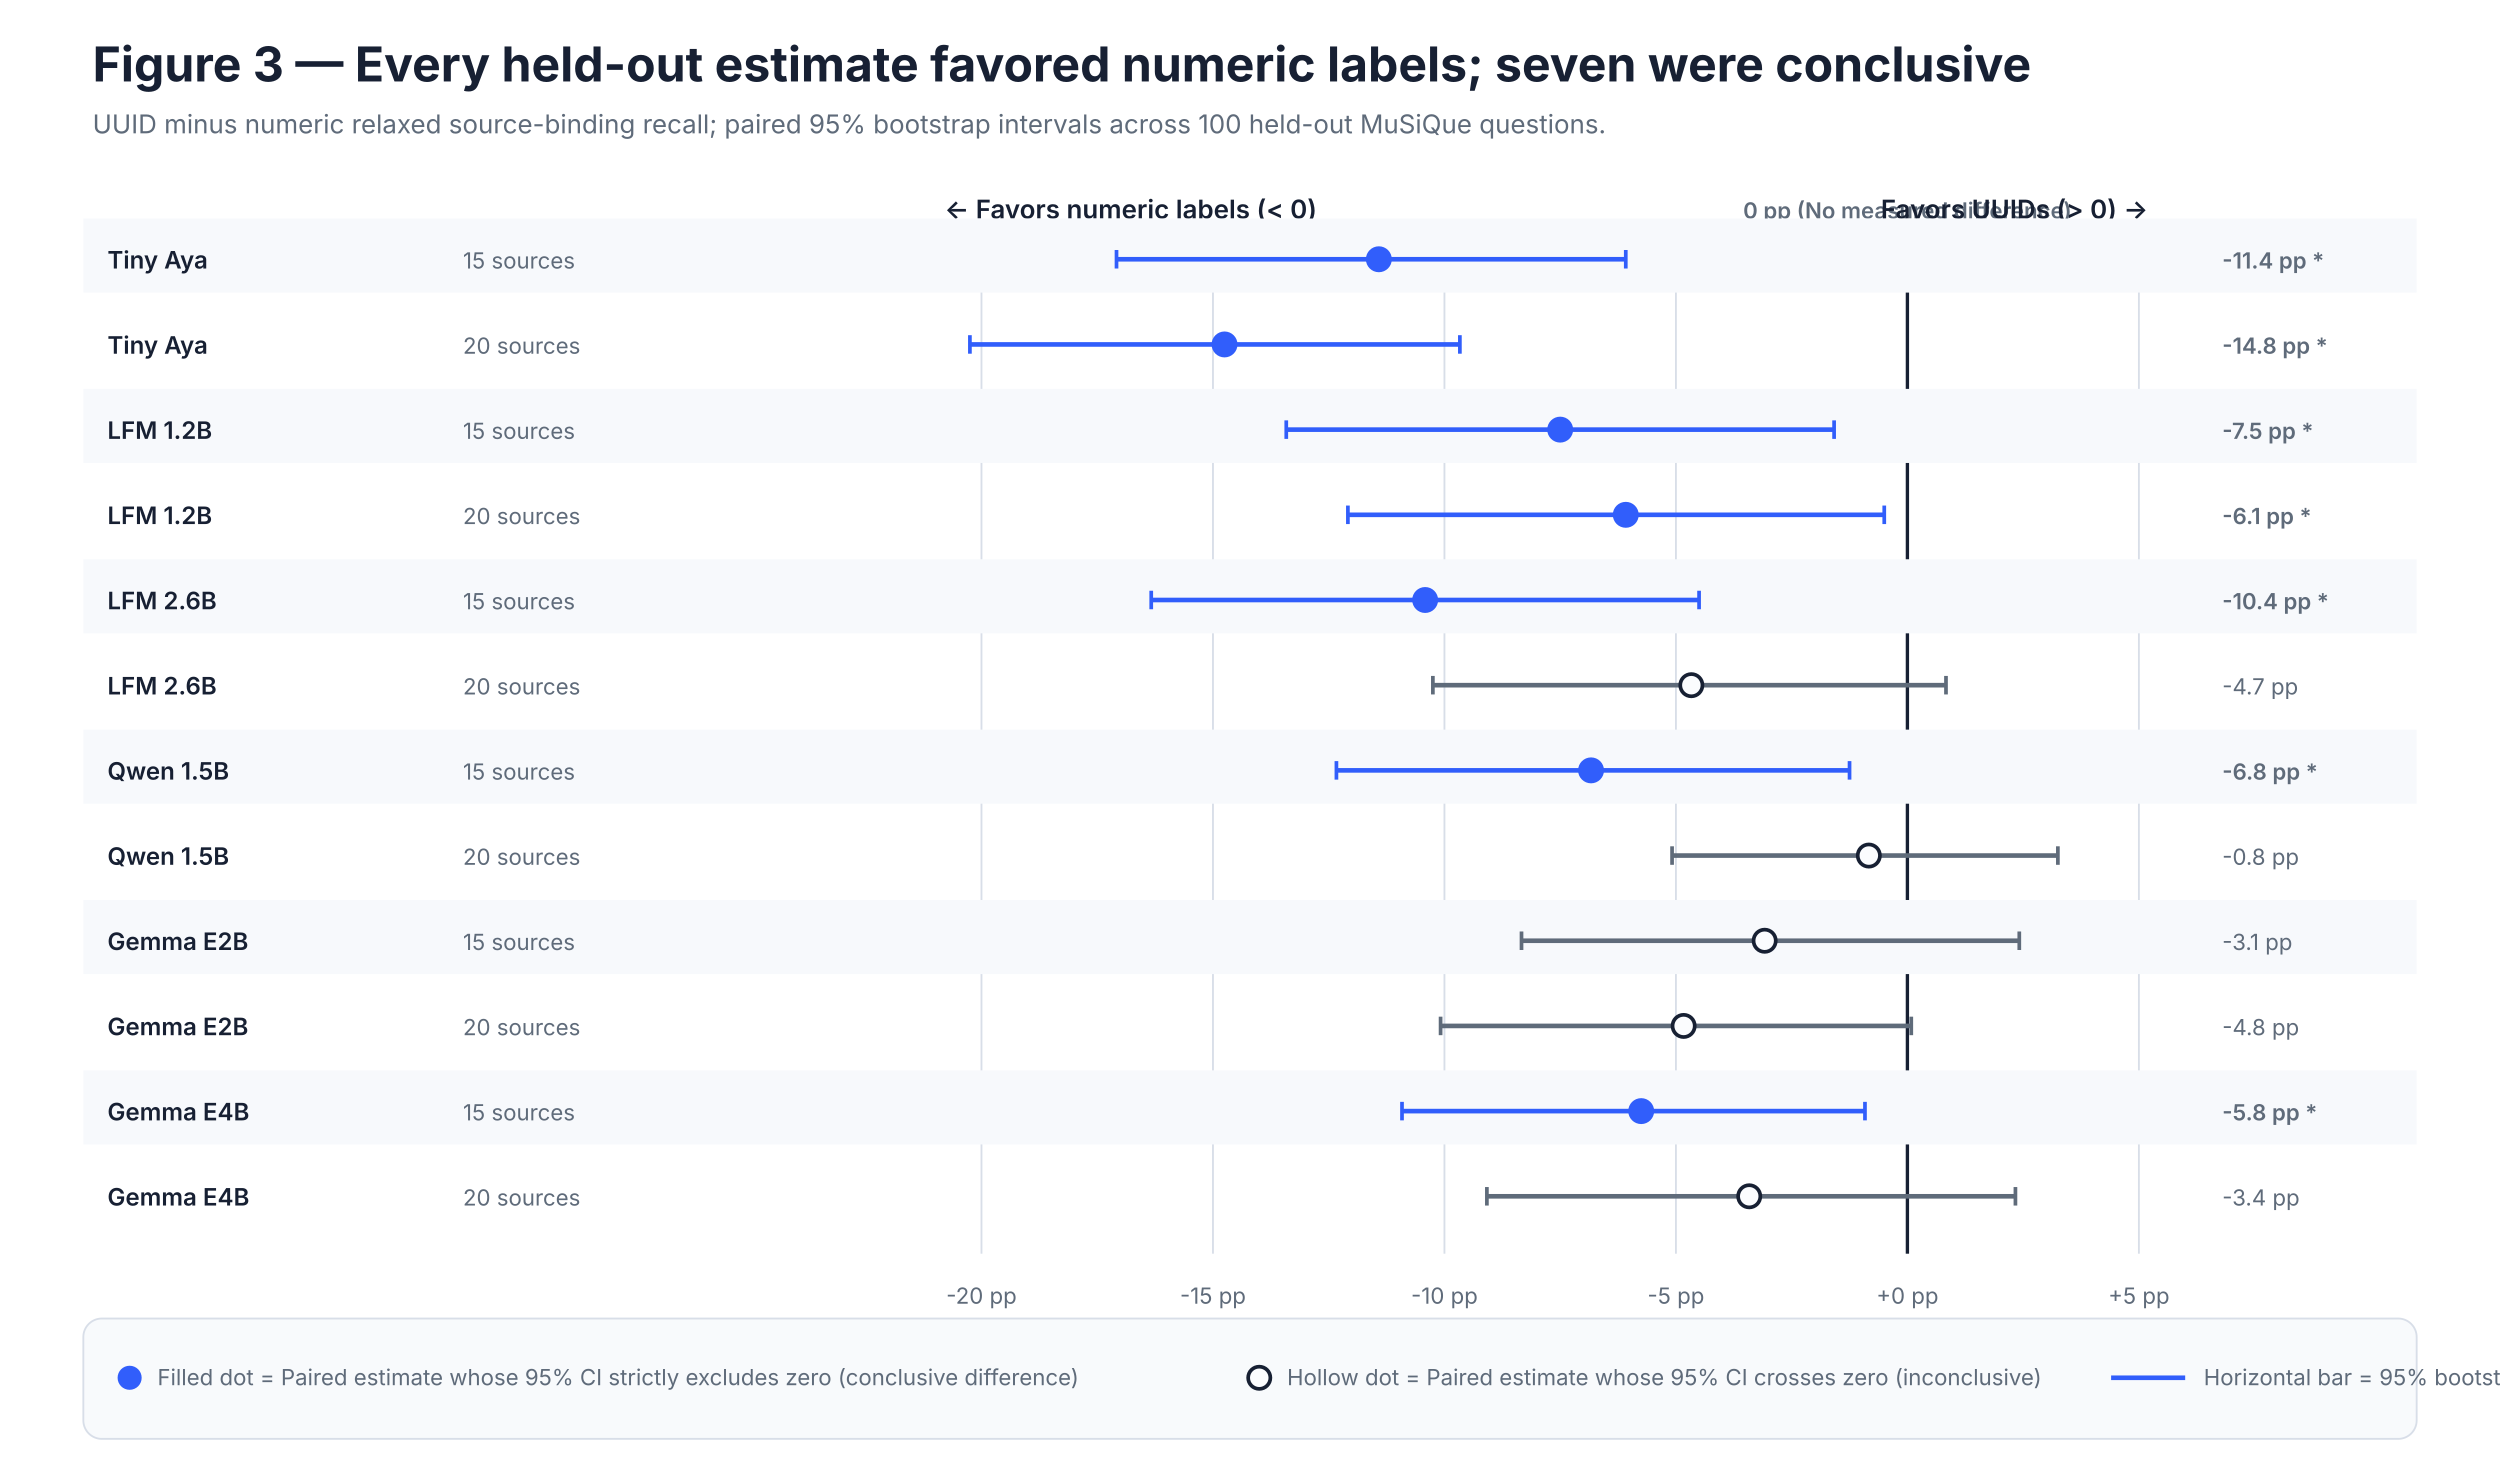
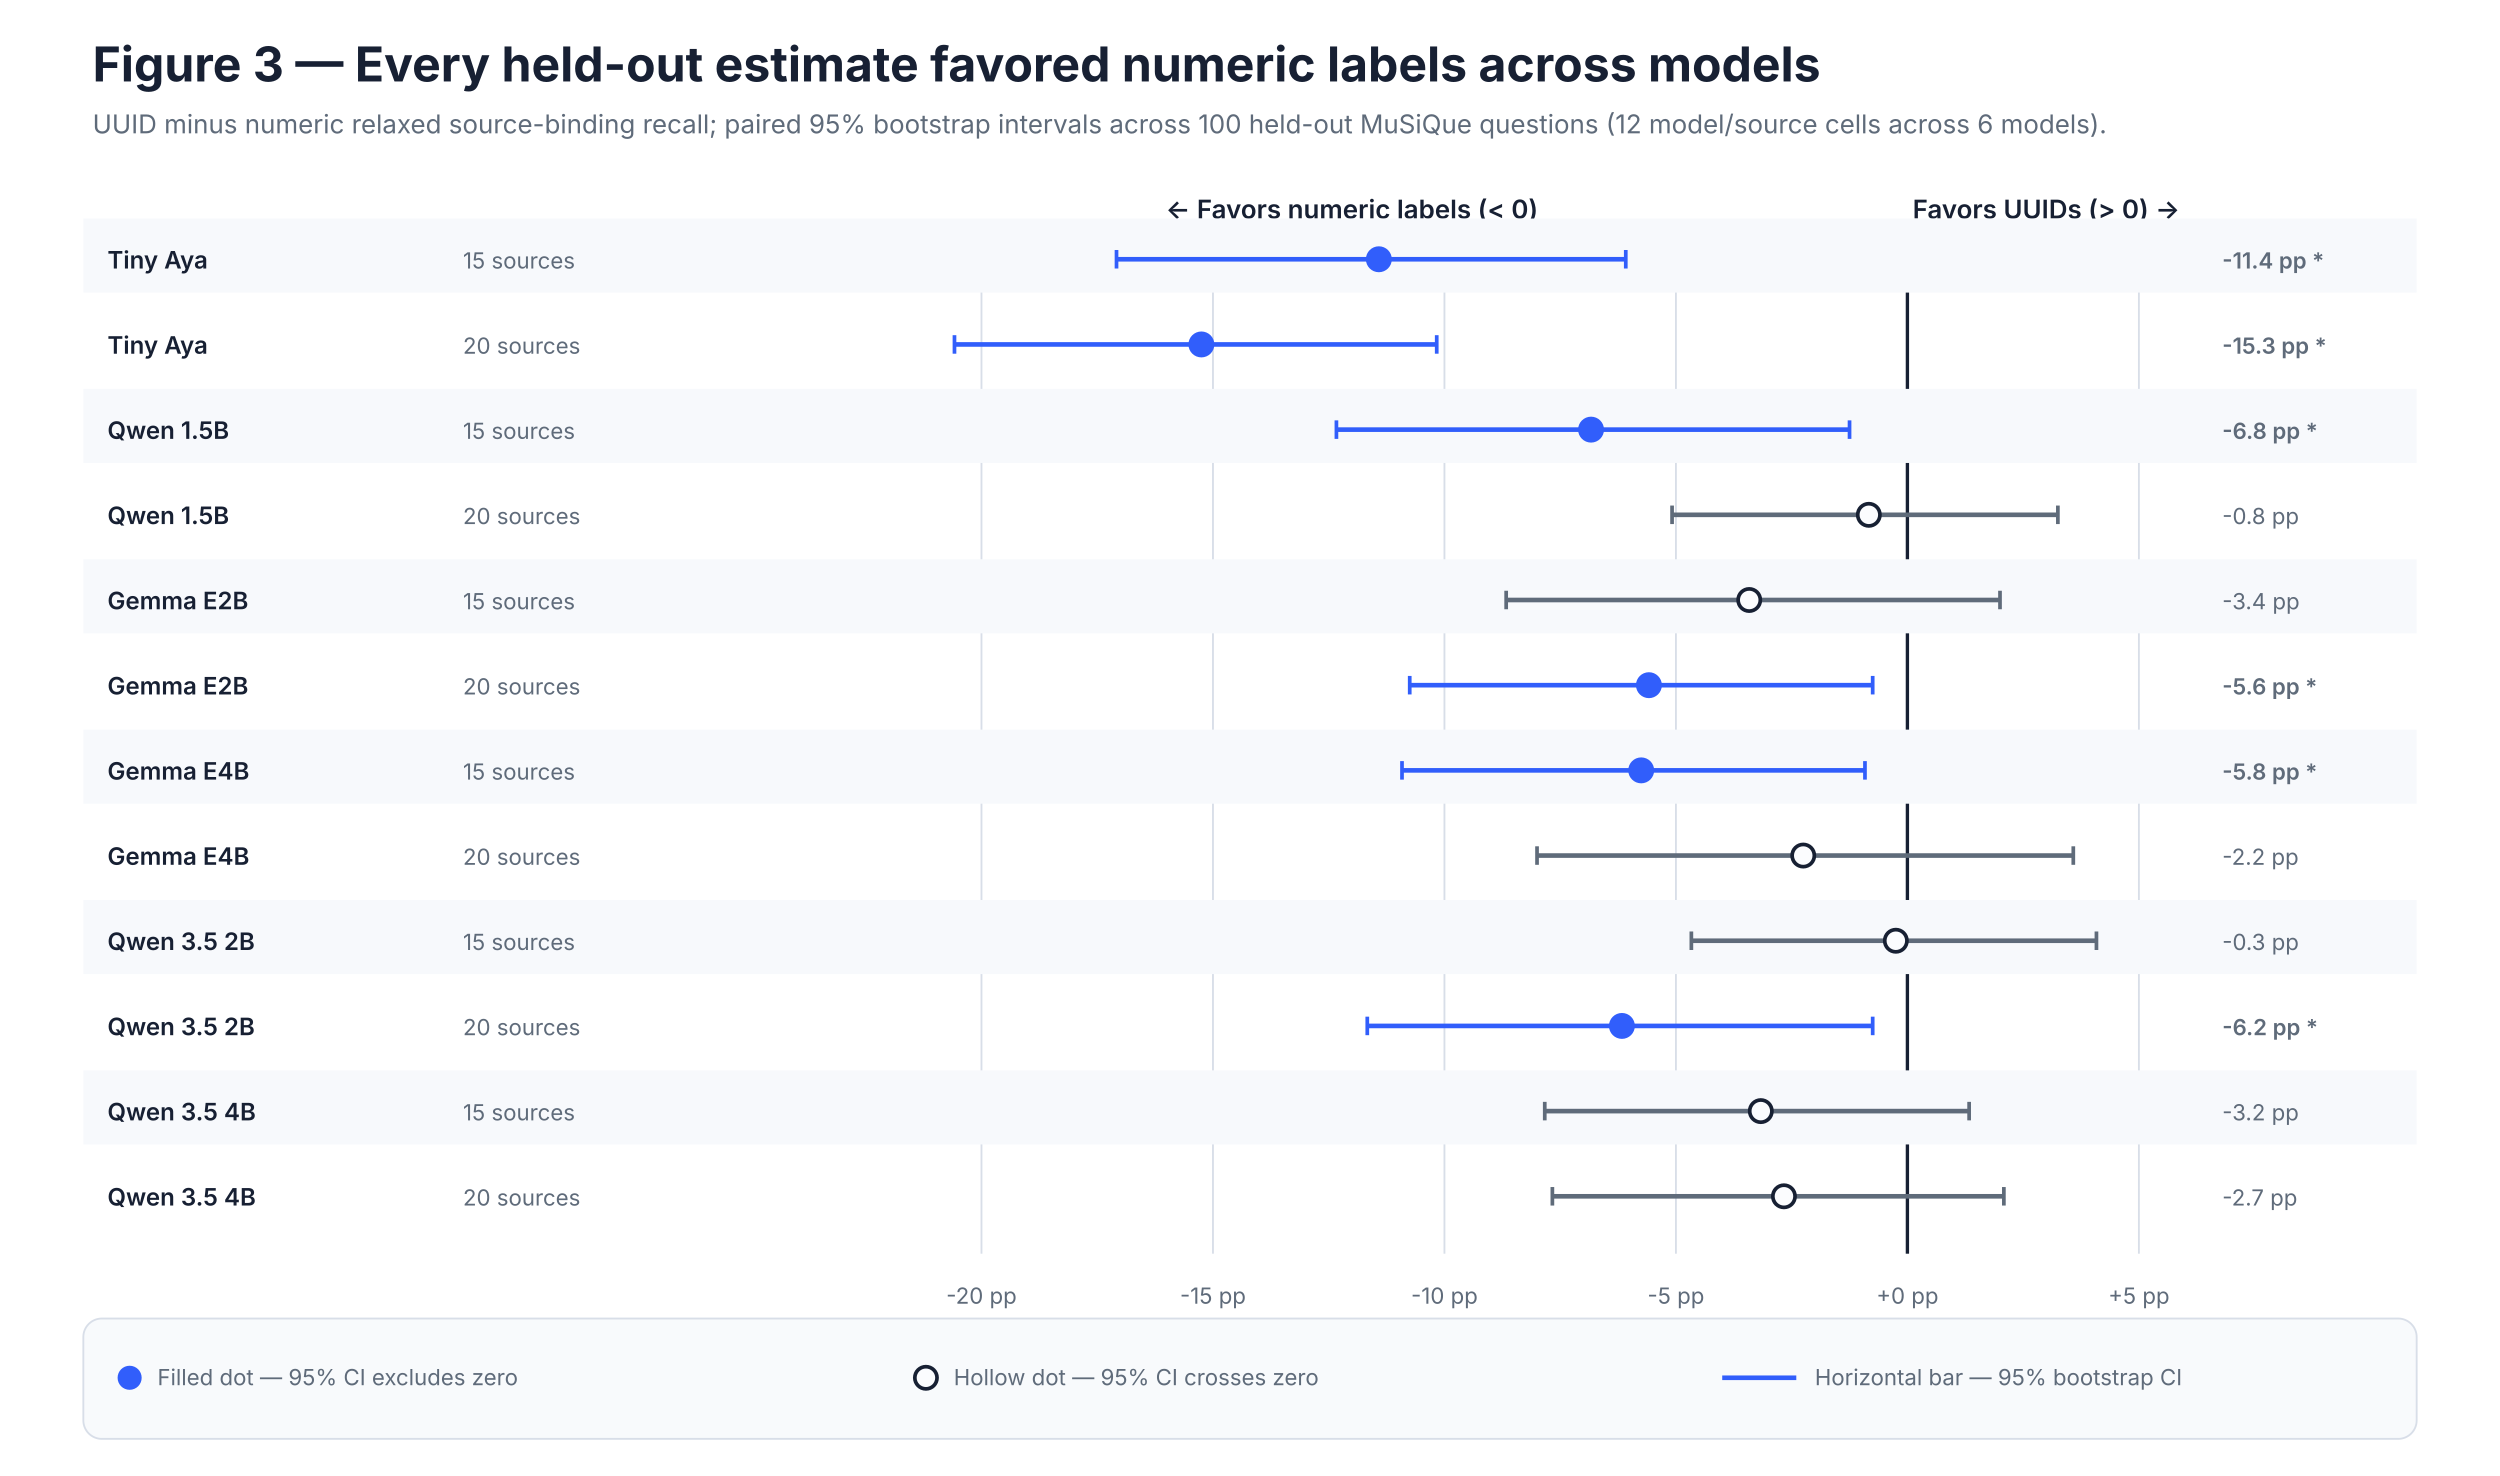
<svg xmlns="http://www.w3.org/2000/svg" viewBox="0 0 1350 797" role="img" aria-labelledby="title desc">
  <style>
text{font-family:Inter,ui-sans-serif,system-ui,-apple-system,BlinkMacSystemFont,'Segoe UI',sans-serif;fill:#172033}
.title{font-size:26px;font-weight:700}.subtitle{font-size:14px;fill:#5f6b7a}
.label{font-size:14px;font-weight:600}.body{font-size:13px}.small{font-size:12px;fill:#5f6b7a}
.mono{font-family:'SFMono-Regular',Consolas,'Liberation Mono',monospace;font-size:12.5px}
.axis{stroke:#aeb8c8;stroke-width:1}.grid{stroke:#e5e9f0;stroke-width:1}.zero{stroke:#172033;stroke-width:1.5}
</style>
-   <text x="50" y="44" class="title" text-anchor="start">Figure 3 — Every held-out estimate favored numeric labels; seven were conclusive</text>
-   <text x="50" y="72" class="subtitle" text-anchor="start">UUID minus numeric relaxed source-binding recall; paired 95% bootstrap intervals across 100 held-out MuSiQue questions.</text>
+   <text x="50" y="44" class="title" text-anchor="start">Figure 3 — Every held-out estimate favored numeric labels across models</text>
+   <text x="50" y="72" class="subtitle" text-anchor="start">UUID minus numeric relaxed source-binding recall; paired 95% bootstrap intervals across 100 held-out MuSiQue questions (12 model/source cells across 6 models).</text>
  <line x1="530.0" y1="125" x2="530.0" y2="677" stroke="#d8dee8" stroke-width="1" />
  <text x="530.0" y="704" class="small" text-anchor="middle">-20 pp</text>
  <line x1="655.0" y1="125" x2="655.0" y2="677" stroke="#d8dee8" stroke-width="1" />
  <text x="655.0" y="704" class="small" text-anchor="middle">-15 pp</text>
  <line x1="780.0" y1="125" x2="780.0" y2="677" stroke="#d8dee8" stroke-width="1" />
  <text x="780.0" y="704" class="small" text-anchor="middle">-10 pp</text>
  <line x1="905.0" y1="125" x2="905.0" y2="677" stroke="#d8dee8" stroke-width="1" />
  <text x="905.0" y="704" class="small" text-anchor="middle">-5 pp</text>
  <line x1="1030.0" y1="125" x2="1030.0" y2="677" stroke="#172033" stroke-width="1.8" />
  <text x="1030.0" y="704" class="small" text-anchor="middle">+0 pp</text>
  <line x1="1155.0" y1="125" x2="1155.0" y2="677" stroke="#d8dee8" stroke-width="1" />
  <text x="1155.0" y="704" class="small" text-anchor="middle">+5 pp</text>
-   <text x="1030.0" y="118" class="small" text-anchor="middle" font-weight="600">0 pp (No measured difference)</text>
-   <text x="510" y="118" class="label" text-anchor="start" fill="#315efb">← Favors numeric labels (&lt; 0)</text>
-   <text x="1160" y="118" class="label" text-anchor="end" fill="#5f6b7a">Favors UUIDs (&gt; 0) →</text>
+   <text x="730.0" y="118" class="label" text-anchor="middle" fill="#315efb">← Favors numeric labels (&lt; 0)</text>
+   <text x="1105.0" y="118" class="label" text-anchor="middle" fill="#5f6b7a">Favors UUIDs (&gt; 0) →</text>
  <rect x="45" y="118" width="1260" height="40" fill="#f7f9fc" />
  <text x="58" y="145" class="body" text-anchor="start" font-weight="600">Tiny Aya</text>
  <text x="250" y="145" class="small" text-anchor="start">15 sources</text>
  <line x1="602.917" y1="140" x2="877.917" y2="140" stroke="#315efb" stroke-width="2.5" />
  <line x1="602.917" y1="135" x2="602.917" y2="145" stroke="#315efb" stroke-width="2" />
  <line x1="877.917" y1="135" x2="877.917" y2="145" stroke="#315efb" stroke-width="2" />
  <circle cx="744.583" cy="140" r="6" fill="#315efb" stroke="#315efb" stroke-width="2" />
  <text x="1200" y="145" class="small" text-anchor="start" fill="#172033" font-weight="600">-11.4 pp *</text>
  <text x="58" y="191" class="body" text-anchor="start" font-weight="600">Tiny Aya</text>
  <text x="250" y="191" class="small" text-anchor="start">20 sources</text>
-   <line x1="523.75" y1="186" x2="788.333" y2="186" stroke="#315efb" stroke-width="2.5" />
-   <line x1="523.75" y1="181" x2="523.75" y2="191" stroke="#315efb" stroke-width="2" />
-   <line x1="788.333" y1="181" x2="788.333" y2="191" stroke="#315efb" stroke-width="2" />
-   <circle cx="661.25" cy="186" r="6" fill="#315efb" stroke="#315efb" stroke-width="2" />
-   <text x="1200" y="191" class="small" text-anchor="start" fill="#172033" font-weight="600">-14.8 pp *</text>
+   <line x1="515.417" y1="186" x2="775.833" y2="186" stroke="#315efb" stroke-width="2.5" />
+   <line x1="515.417" y1="181" x2="515.417" y2="191" stroke="#315efb" stroke-width="2" />
+   <line x1="775.833" y1="181" x2="775.833" y2="191" stroke="#315efb" stroke-width="2" />
+   <circle cx="648.75" cy="186" r="6" fill="#315efb" stroke="#315efb" stroke-width="2" />
+   <text x="1200" y="191" class="small" text-anchor="start" fill="#172033" font-weight="600">-15.3 pp *</text>
  <rect x="45" y="210" width="1260" height="40" fill="#f7f9fc" />
-   <text x="58" y="237" class="body" text-anchor="start" font-weight="600">LFM 1.2B</text>
+   <text x="58" y="237" class="body" text-anchor="start" font-weight="600">Qwen 1.5B</text>
  <text x="250" y="237" class="small" text-anchor="start">15 sources</text>
-   <line x1="694.583" y1="232" x2="990.417" y2="232" stroke="#315efb" stroke-width="2.5" />
-   <line x1="694.583" y1="227" x2="694.583" y2="237" stroke="#315efb" stroke-width="2" />
-   <line x1="990.417" y1="227" x2="990.417" y2="237" stroke="#315efb" stroke-width="2" />
-   <circle cx="842.5" cy="232" r="6" fill="#315efb" stroke="#315efb" stroke-width="2" />
-   <text x="1200" y="237" class="small" text-anchor="start" fill="#172033" font-weight="600">-7.5 pp *</text>
-   <text x="58" y="283" class="body" text-anchor="start" font-weight="600">LFM 1.2B</text>
+   <line x1="721.667" y1="232" x2="998.75" y2="232" stroke="#315efb" stroke-width="2.5" />
+   <line x1="721.667" y1="227" x2="721.667" y2="237" stroke="#315efb" stroke-width="2" />
+   <line x1="998.75" y1="227" x2="998.75" y2="237" stroke="#315efb" stroke-width="2" />
+   <circle cx="859.167" cy="232" r="6" fill="#315efb" stroke="#315efb" stroke-width="2" />
+   <text x="1200" y="237" class="small" text-anchor="start" fill="#172033" font-weight="600">-6.8 pp *</text>
+   <text x="58" y="283" class="body" text-anchor="start" font-weight="600">Qwen 1.5B</text>
  <text x="250" y="283" class="small" text-anchor="start">20 sources</text>
-   <line x1="727.865" y1="278" x2="1017.5" y2="278" stroke="#315efb" stroke-width="2.5" />
-   <line x1="727.865" y1="273" x2="727.865" y2="283" stroke="#315efb" stroke-width="2" />
-   <line x1="1017.5" y1="273" x2="1017.5" y2="283" stroke="#315efb" stroke-width="2" />
-   <circle cx="877.917" cy="278" r="6" fill="#315efb" stroke="#315efb" stroke-width="2" />
-   <text x="1200" y="283" class="small" text-anchor="start" fill="#172033" font-weight="600">-6.1 pp *</text>
+   <line x1="902.917" y1="278" x2="1111.25" y2="278" stroke="#5f6b7a" stroke-width="2.5" />
+   <line x1="902.917" y1="273" x2="902.917" y2="283" stroke="#5f6b7a" stroke-width="2" />
+   <line x1="1111.25" y1="273" x2="1111.25" y2="283" stroke="#5f6b7a" stroke-width="2" />
+   <circle cx="1009.167" cy="278" r="6" fill="#fbfcfe" stroke="#172033" stroke-width="2" />
+   <text x="1200" y="283" class="small" text-anchor="start" fill="#5f6b7a" font-weight="normal">-0.8 pp</text>
  <rect x="45" y="302" width="1260" height="40" fill="#f7f9fc" />
-   <text x="58" y="329" class="body" text-anchor="start" font-weight="600">LFM 2.6B</text>
+   <text x="58" y="329" class="body" text-anchor="start" font-weight="600">Gemma E2B</text>
  <text x="250" y="329" class="small" text-anchor="start">15 sources</text>
-   <line x1="621.667" y1="324" x2="917.5" y2="324" stroke="#315efb" stroke-width="2.5" />
-   <line x1="621.667" y1="319" x2="621.667" y2="329" stroke="#315efb" stroke-width="2" />
-   <line x1="917.5" y1="319" x2="917.5" y2="329" stroke="#315efb" stroke-width="2" />
-   <circle cx="769.583" cy="324" r="6" fill="#315efb" stroke="#315efb" stroke-width="2" />
-   <text x="1200" y="329" class="small" text-anchor="start" fill="#172033" font-weight="600">-10.4 pp *</text>
-   <text x="58" y="375" class="body" text-anchor="start" font-weight="600">LFM 2.6B</text>
+   <line x1="813.333" y1="324" x2="1080.0" y2="324" stroke="#5f6b7a" stroke-width="2.5" />
+   <line x1="813.333" y1="319" x2="813.333" y2="329" stroke="#5f6b7a" stroke-width="2" />
+   <line x1="1080.0" y1="319" x2="1080.0" y2="329" stroke="#5f6b7a" stroke-width="2" />
+   <circle cx="944.583" cy="324" r="6" fill="#fbfcfe" stroke="#172033" stroke-width="2" />
+   <text x="1200" y="329" class="small" text-anchor="start" fill="#5f6b7a" font-weight="normal">-3.4 pp</text>
+   <text x="58" y="375" class="body" text-anchor="start" font-weight="600">Gemma E2B</text>
  <text x="250" y="375" class="small" text-anchor="start">20 sources</text>
-   <line x1="773.75" y1="370" x2="1050.833" y2="370" stroke="#5f6b7a" stroke-width="2.5" />
-   <line x1="773.75" y1="365" x2="773.75" y2="375" stroke="#5f6b7a" stroke-width="2" />
-   <line x1="1050.833" y1="365" x2="1050.833" y2="375" stroke="#5f6b7a" stroke-width="2" />
-   <circle cx="913.333" cy="370" r="6" fill="#fbfcfe" stroke="#172033" stroke-width="2" />
-   <text x="1200" y="375" class="small" text-anchor="start" fill="#5f6b7a" font-weight="normal">-4.7 pp</text>
+   <line x1="761.25" y1="370" x2="1011.25" y2="370" stroke="#315efb" stroke-width="2.5" />
+   <line x1="761.25" y1="365" x2="761.25" y2="375" stroke="#315efb" stroke-width="2" />
+   <line x1="1011.25" y1="365" x2="1011.25" y2="375" stroke="#315efb" stroke-width="2" />
+   <circle cx="890.417" cy="370" r="6" fill="#315efb" stroke="#315efb" stroke-width="2" />
+   <text x="1200" y="375" class="small" text-anchor="start" fill="#172033" font-weight="600">-5.6 pp *</text>
  <rect x="45" y="394" width="1260" height="40" fill="#f7f9fc" />
-   <text x="58" y="421" class="body" text-anchor="start" font-weight="600">Qwen 1.5B</text>
+   <text x="58" y="421" class="body" text-anchor="start" font-weight="600">Gemma E4B</text>
  <text x="250" y="421" class="small" text-anchor="start">15 sources</text>
-   <line x1="721.667" y1="416" x2="998.75" y2="416" stroke="#315efb" stroke-width="2.5" />
-   <line x1="721.667" y1="411" x2="721.667" y2="421" stroke="#315efb" stroke-width="2" />
-   <line x1="998.75" y1="411" x2="998.75" y2="421" stroke="#315efb" stroke-width="2" />
-   <circle cx="859.167" cy="416" r="6" fill="#315efb" stroke="#315efb" stroke-width="2" />
-   <text x="1200" y="421" class="small" text-anchor="start" fill="#172033" font-weight="600">-6.8 pp *</text>
-   <text x="58" y="467" class="body" text-anchor="start" font-weight="600">Qwen 1.5B</text>
+   <line x1="757.083" y1="416" x2="1007.083" y2="416" stroke="#315efb" stroke-width="2.5" />
+   <line x1="757.083" y1="411" x2="757.083" y2="421" stroke="#315efb" stroke-width="2" />
+   <line x1="1007.083" y1="411" x2="1007.083" y2="421" stroke="#315efb" stroke-width="2" />
+   <circle cx="886.25" cy="416" r="6" fill="#315efb" stroke="#315efb" stroke-width="2" />
+   <text x="1200" y="421" class="small" text-anchor="start" fill="#172033" font-weight="600">-5.8 pp *</text>
+   <text x="58" y="467" class="body" text-anchor="start" font-weight="600">Gemma E4B</text>
  <text x="250" y="467" class="small" text-anchor="start">20 sources</text>
-   <line x1="902.917" y1="462" x2="1111.25" y2="462" stroke="#5f6b7a" stroke-width="2.5" />
-   <line x1="902.917" y1="457" x2="902.917" y2="467" stroke="#5f6b7a" stroke-width="2" />
-   <line x1="1111.25" y1="457" x2="1111.25" y2="467" stroke="#5f6b7a" stroke-width="2" />
-   <circle cx="1009.167" cy="462" r="6" fill="#fbfcfe" stroke="#172033" stroke-width="2" />
-   <text x="1200" y="467" class="small" text-anchor="start" fill="#5f6b7a" font-weight="normal">-0.8 pp</text>
+   <line x1="830.0" y1="462" x2="1119.583" y2="462" stroke="#5f6b7a" stroke-width="2.5" />
+   <line x1="830.0" y1="457" x2="830.0" y2="467" stroke="#5f6b7a" stroke-width="2" />
+   <line x1="1119.583" y1="457" x2="1119.583" y2="467" stroke="#5f6b7a" stroke-width="2" />
+   <circle cx="973.75" cy="462" r="6" fill="#fbfcfe" stroke="#172033" stroke-width="2" />
+   <text x="1200" y="467" class="small" text-anchor="start" fill="#5f6b7a" font-weight="normal">-2.2 pp</text>
  <rect x="45" y="486" width="1260" height="40" fill="#f7f9fc" />
-   <text x="58" y="513" class="body" text-anchor="start" font-weight="600">Gemma E2B</text>
+   <text x="58" y="513" class="body" text-anchor="start" font-weight="600">Qwen 3.5 2B</text>
  <text x="250" y="513" class="small" text-anchor="start">15 sources</text>
-   <line x1="821.615" y1="508" x2="1090.417" y2="508" stroke="#5f6b7a" stroke-width="2.5" />
-   <line x1="821.615" y1="503" x2="821.615" y2="513" stroke="#5f6b7a" stroke-width="2" />
-   <line x1="1090.417" y1="503" x2="1090.417" y2="513" stroke="#5f6b7a" stroke-width="2" />
-   <circle cx="952.917" cy="508" r="6" fill="#fbfcfe" stroke="#172033" stroke-width="2" />
-   <text x="1200" y="513" class="small" text-anchor="start" fill="#5f6b7a" font-weight="normal">-3.1 pp</text>
-   <text x="58" y="559" class="body" text-anchor="start" font-weight="600">Gemma E2B</text>
+   <line x1="913.333" y1="508" x2="1132.083" y2="508" stroke="#5f6b7a" stroke-width="2.5" />
+   <line x1="913.333" y1="503" x2="913.333" y2="513" stroke="#5f6b7a" stroke-width="2" />
+   <line x1="1132.083" y1="503" x2="1132.083" y2="513" stroke="#5f6b7a" stroke-width="2" />
+   <circle cx="1023.75" cy="508" r="6" fill="#fbfcfe" stroke="#172033" stroke-width="2" />
+   <text x="1200" y="513" class="small" text-anchor="start" fill="#5f6b7a" font-weight="normal">-0.3 pp</text>
+   <text x="58" y="559" class="body" text-anchor="start" font-weight="600">Qwen 3.5 2B</text>
  <text x="250" y="559" class="small" text-anchor="start">20 sources</text>
-   <line x1="777.917" y1="554" x2="1032.083" y2="554" stroke="#5f6b7a" stroke-width="2.5" />
-   <line x1="777.917" y1="549" x2="777.917" y2="559" stroke="#5f6b7a" stroke-width="2" />
-   <line x1="1032.083" y1="549" x2="1032.083" y2="559" stroke="#5f6b7a" stroke-width="2" />
-   <circle cx="909.167" cy="554" r="6" fill="#fbfcfe" stroke="#172033" stroke-width="2" />
-   <text x="1200" y="559" class="small" text-anchor="start" fill="#5f6b7a" font-weight="normal">-4.8 pp</text>
+   <line x1="738.333" y1="554" x2="1011.25" y2="554" stroke="#315efb" stroke-width="2.5" />
+   <line x1="738.333" y1="549" x2="738.333" y2="559" stroke="#315efb" stroke-width="2" />
+   <line x1="1011.25" y1="549" x2="1011.25" y2="559" stroke="#315efb" stroke-width="2" />
+   <circle cx="875.833" cy="554" r="6" fill="#315efb" stroke="#315efb" stroke-width="2" />
+   <text x="1200" y="559" class="small" text-anchor="start" fill="#172033" font-weight="600">-6.2 pp *</text>
  <rect x="45" y="578" width="1260" height="40" fill="#f7f9fc" />
-   <text x="58" y="605" class="body" text-anchor="start" font-weight="600">Gemma E4B</text>
+   <text x="58" y="605" class="body" text-anchor="start" font-weight="600">Qwen 3.5 4B</text>
  <text x="250" y="605" class="small" text-anchor="start">15 sources</text>
-   <line x1="757.083" y1="600" x2="1007.083" y2="600" stroke="#315efb" stroke-width="2.5" />
-   <line x1="757.083" y1="595" x2="757.083" y2="605" stroke="#315efb" stroke-width="2" />
-   <line x1="1007.083" y1="595" x2="1007.083" y2="605" stroke="#315efb" stroke-width="2" />
-   <circle cx="886.25" cy="600" r="6" fill="#315efb" stroke="#315efb" stroke-width="2" />
-   <text x="1200" y="605" class="small" text-anchor="start" fill="#172033" font-weight="600">-5.8 pp *</text>
-   <text x="58" y="651" class="body" text-anchor="start" font-weight="600">Gemma E4B</text>
+   <line x1="834.167" y1="600" x2="1063.333" y2="600" stroke="#5f6b7a" stroke-width="2.5" />
+   <line x1="834.167" y1="595" x2="834.167" y2="605" stroke="#5f6b7a" stroke-width="2" />
+   <line x1="1063.333" y1="595" x2="1063.333" y2="605" stroke="#5f6b7a" stroke-width="2" />
+   <circle cx="950.833" cy="600" r="6" fill="#fbfcfe" stroke="#172033" stroke-width="2" />
+   <text x="1200" y="605" class="small" text-anchor="start" fill="#5f6b7a" font-weight="normal">-3.2 pp</text>
+   <text x="58" y="651" class="body" text-anchor="start" font-weight="600">Qwen 3.5 4B</text>
  <text x="250" y="651" class="small" text-anchor="start">20 sources</text>
-   <line x1="802.917" y1="646" x2="1088.333" y2="646" stroke="#5f6b7a" stroke-width="2.5" />
-   <line x1="802.917" y1="641" x2="802.917" y2="651" stroke="#5f6b7a" stroke-width="2" />
-   <line x1="1088.333" y1="641" x2="1088.333" y2="651" stroke="#5f6b7a" stroke-width="2" />
-   <circle cx="944.583" cy="646" r="6" fill="#fbfcfe" stroke="#172033" stroke-width="2" />
-   <text x="1200" y="651" class="small" text-anchor="start" fill="#5f6b7a" font-weight="normal">-3.4 pp</text>
+   <line x1="838.281" y1="646" x2="1082.083" y2="646" stroke="#5f6b7a" stroke-width="2.5" />
+   <line x1="838.281" y1="641" x2="838.281" y2="651" stroke="#5f6b7a" stroke-width="2" />
+   <line x1="1082.083" y1="641" x2="1082.083" y2="651" stroke="#5f6b7a" stroke-width="2" />
+   <circle cx="963.333" cy="646" r="6" fill="#fbfcfe" stroke="#172033" stroke-width="2" />
+   <text x="1200" y="651" class="small" text-anchor="start" fill="#5f6b7a" font-weight="normal">-2.7 pp</text>
  <rect x="45" y="712" width="1260" height="65" rx="10" fill="#f8fafc" stroke="#d8dee8" stroke-width="1" />
  <circle cx="70" cy="744" r="6" fill="#315efb" stroke="#315efb" stroke-width="1" />
-   <text x="85" y="748" class="small" text-anchor="start">Filled dot = Paired estimate whose 95% CI strictly excludes zero (conclusive difference)</text>
-   <circle cx="680" cy="744" r="6" fill="#fbfcfe" stroke="#172033" stroke-width="2" />
-   <text x="695" y="748" class="small" text-anchor="start">Hollow dot = Paired estimate whose 95% CI crosses zero (inconclusive)</text>
-   <line x1="1140" y1="744" x2="1180" y2="744" stroke="#315efb" stroke-width="2.5" />
-   <text x="1190" y="748" class="small" text-anchor="start">Horizontal bar = 95% bootstrap CI</text>
+   <text x="85" y="748" class="small" text-anchor="start">Filled dot — 95% CI excludes zero</text>
+   <circle cx="500" cy="744" r="6" fill="#fbfcfe" stroke="#172033" stroke-width="2" />
+   <text x="515" y="748" class="small" text-anchor="start">Hollow dot — 95% CI crosses zero</text>
+   <line x1="930" y1="744" x2="970" y2="744" stroke="#315efb" stroke-width="2.5" />
+   <text x="980" y="748" class="small" text-anchor="start">Horizontal bar — 95% bootstrap CI</text>
</svg>
